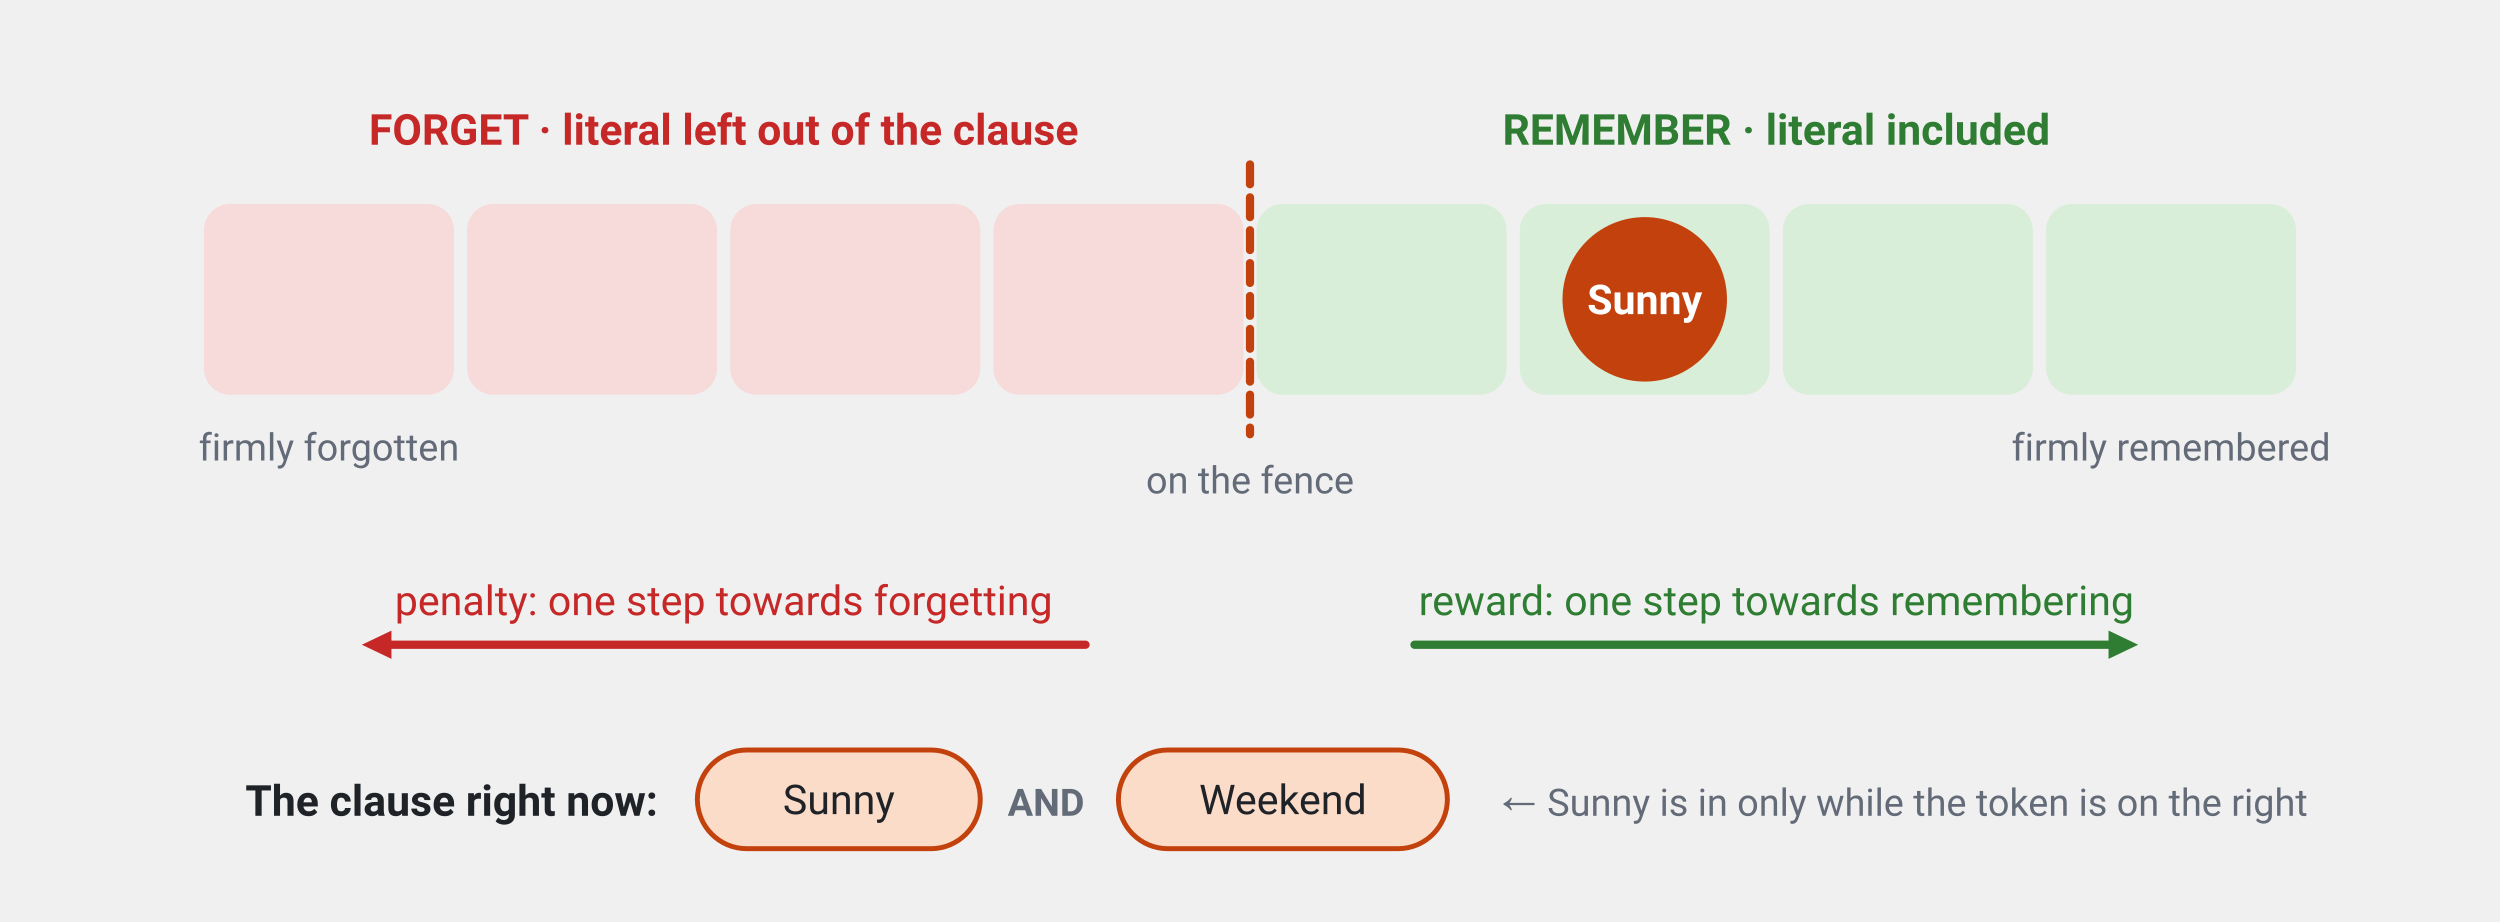
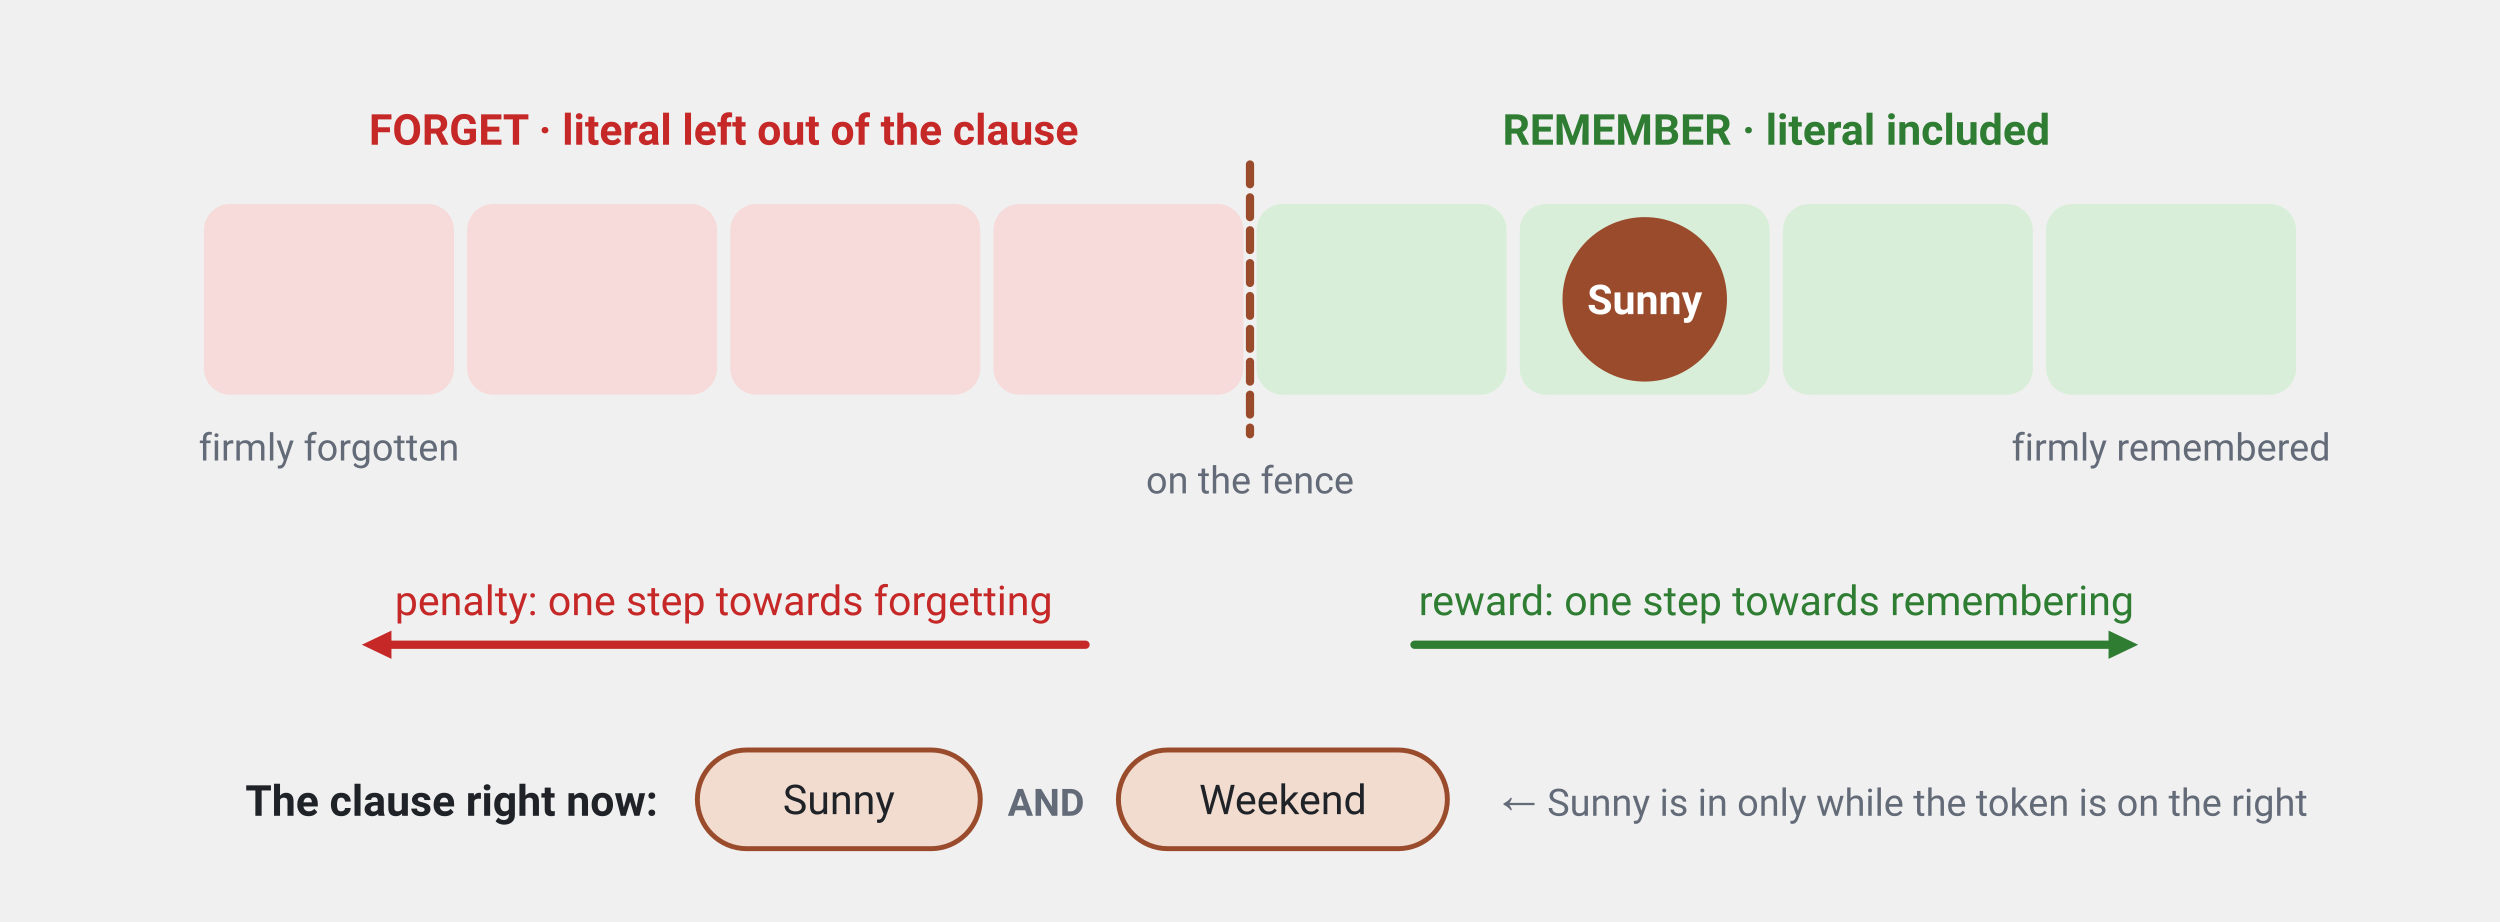
<svg xmlns="http://www.w3.org/2000/svg" viewBox="0 0 760 280" width="760" height="280" role="img" font-family="Roboto, 'Helvetica Neue', Helvetica, Arial, sans-serif">
  <style>@keyframes k1{0.000%{transform:translate(-160.0px,0.0px)} 7.000%{transform:translate(-160.0px,0.0px)} 10.500%{transform:translate(-80.0px,0.0px)} 19.000%{transform:translate(-80.0px,0.0px)} 22.500%{transform:translate(0.0px,0.0px)} 31.000%{transform:translate(0.0px,0.0px)} 34.500%{transform:translate(80.0px,0.0px)} 46.000%{transform:translate(80.0px,0.0px)} 49.500%{transform:translate(0.0px,0.0px)} 58.000%{transform:translate(0.0px,0.0px)} 61.500%{transform:translate(-80.0px,0.0px)} 70.000%{transform:translate(-80.0px,0.0px)} 73.500%{transform:translate(-160.0px,0.0px)} 82.000%{transform:translate(-160.0px,0.0px)} 85.500%{transform:translate(-240.0px,0.0px)} 93.000%{transform:translate(-240.0px,0.0px)} 96.500%{transform:translate(-160.0px,0.0px)} 100.000%{transform:translate(-160.0px,0.0px)}}
.k1{animation:k1 11s ease-in-out infinite}
@keyframes k2{0.000%{opacity:.3} 45.990%{opacity:.3} 46.000%{opacity:1} 52.990%{opacity:1} 53.000%{opacity:.3} 57.990%{opacity:.3} 58.000%{opacity:1} 64.990%{opacity:1} 65.000%{opacity:.3} 69.990%{opacity:.3} 70.000%{opacity:1} 76.990%{opacity:1} 77.000%{opacity:.3} 81.990%{opacity:.3} 82.000%{opacity:1} 88.990%{opacity:1} 89.000%{opacity:.3} 100.000%{opacity:.3}}
.k2{animation:k2 11s linear infinite}
@keyframes k3{0.000%{opacity:.3} 6.990%{opacity:.3} 7.000%{opacity:1} 13.990%{opacity:1} 14.000%{opacity:.3} 18.990%{opacity:.3} 19.000%{opacity:1} 25.990%{opacity:1} 26.000%{opacity:.3} 30.990%{opacity:.3} 31.000%{opacity:1} 37.990%{opacity:1} 38.000%{opacity:.3} 92.990%{opacity:.3} 93.000%{opacity:1} 100.000%{opacity:1}}
.k3{animation:k3 11s linear infinite}
@keyframes k4{0.000%{opacity:0} 8.740%{opacity:0} 8.750%{opacity:1} 20.740%{opacity:1} 20.750%{opacity:1} 32.740%{opacity:1} 32.750%{opacity:1} 47.740%{opacity:1} 47.750%{opacity:1} 59.740%{opacity:1} 59.750%{opacity:1} 71.740%{opacity:1} 71.750%{opacity:0} 83.740%{opacity:0} 83.750%{opacity:0} 94.740%{opacity:0} 94.750%{opacity:0} 100.000%{opacity:0}}
.k4{animation:k4 11s linear infinite}
@keyframes k5{0.000%{opacity:1} 8.740%{opacity:1} 8.750%{opacity:0} 20.740%{opacity:0} 20.750%{opacity:0} 32.740%{opacity:0} 32.750%{opacity:0} 47.740%{opacity:0} 47.750%{opacity:0} 59.740%{opacity:0} 59.750%{opacity:0} 71.740%{opacity:0} 71.750%{opacity:1} 83.740%{opacity:1} 83.750%{opacity:1} 94.740%{opacity:1} 94.750%{opacity:1} 100.000%{opacity:1}}
.k5{animation:k5 11s linear infinite}
@media (prefers-reduced-motion: reduce){.anim{animation:none!important}}</style>
  <rect x="62" y="62" width="76" height="58" rx="8" fill="#f7dada" stroke="none" stroke-width="1.5" />
  <rect x="142" y="62" width="76" height="58" rx="8" fill="#f7dada" stroke="none" stroke-width="1.5" />
  <rect x="222" y="62" width="76" height="58" rx="8" fill="#f7dada" stroke="none" stroke-width="1.5" />
  <rect x="302" y="62" width="76" height="58" rx="8" fill="#f7dada" stroke="none" stroke-width="1.5" />
  <rect x="382" y="62" width="76" height="58" rx="8" fill="#d9eed9" stroke="none" stroke-width="1.5" />
  <rect x="462" y="62" width="76" height="58" rx="8" fill="#d9eed9" stroke="none" stroke-width="1.5" />
  <rect x="542" y="62" width="76" height="58" rx="8" fill="#d9eed9" stroke="none" stroke-width="1.5" />
  <rect x="622" y="62" width="76" height="58" rx="8" fill="#d9eed9" stroke="none" stroke-width="1.5" />
-   <line x1="380" y1="50" x2="380" y2="132" stroke="#c2410c" stroke-width="2.5" stroke-linecap="round" stroke-dasharray="6 4" />
+   <line x1="380" y1="50" x2="380" y2="132" stroke="#9a4b2c" stroke-width="2.5" stroke-linecap="round" stroke-dasharray="6 4" />
  <text x="220" y="44" font-size="13" fill="#c62828" text-anchor="middle" font-weight="bold">FORGET  ·  literal left out of the clause</text>
  <text x="540" y="44" font-size="13" fill="#2e7d32" text-anchor="middle" font-weight="bold">REMEMBER  ·  literal included</text>
  <text x="100" y="140" font-size="11.5" fill="#646b78" text-anchor="middle" font-weight="normal">firmly forgotten</text>
  <text x="380" y="150" font-size="11.5" fill="#646b78" text-anchor="middle" font-weight="normal">on the fence</text>
  <text x="660" y="140" font-size="11.5" fill="#646b78" text-anchor="middle" font-weight="normal">firmly remembered</text>
  <g transform="translate(500.0,91.0)">
    <g class="anim k1">
-       <circle r="25" fill="#c2410c" />
+       <circle r="25" fill="#9a4b2c" />
      <text x="0" y="4.5" font-size="12.5" fill="#ffffff" text-anchor="middle" font-weight="bold">Sunny</text>
    </g>
  </g>
  <g class="anim k2">
    <g>
      <line x1="330" y1="196" x2="116" y2="196" stroke="#c62828" stroke-width="2.5" stroke-linecap="round" />
      <polygon points="110,196 119.0,191.7 119.0,200.3" fill="#c62828" />
    </g>
    <text x="220" y="187" font-size="12.5" fill="#c62828" text-anchor="middle" font-weight="normal">penalty: one step towards forgetting</text>
  </g>
  <g class="anim k3">
    <g>
      <line x1="430" y1="196" x2="644" y2="196" stroke="#2e7d32" stroke-width="2.5" stroke-linecap="round" />
      <polygon points="650,196 641.0,200.3 641.0,191.7" fill="#2e7d32" />
    </g>
    <text x="540" y="187" font-size="12.5" fill="#2e7d32" text-anchor="middle" font-weight="normal">reward: one step towards remembering</text>
  </g>
  <text x="200" y="248" font-size="13" fill="#1f2328" text-anchor="end" font-weight="bold">The clause right now:</text>
  <g class="anim k4">
-     <rect x="212" y="228" width="86" height="30" rx="15" fill="#fbdcc8" stroke="#c2410c" stroke-width="1.5" />
+     <rect x="212" y="228" width="86" height="30" rx="15" fill="#f1dccf" stroke="#9a4b2c" stroke-width="1.5" />
    <text x="255" y="247.5" font-size="12.5" fill="#1f2328" text-anchor="middle" font-weight="normal">Sunny</text>
  </g>
  <g opacity="0" class="anim k5">
    <rect x="212" y="228" width="86" height="30" rx="15" fill="none" stroke="#cfd3db" stroke-width="1.5" stroke-dasharray="4 3" />
    <text x="255" y="247.5" font-size="12.5" fill="#646b78" text-anchor="middle" font-weight="normal">Sunny</text>
  </g>
  <text x="318" y="248" font-size="11.5" fill="#646b78" text-anchor="middle" font-weight="bold">AND</text>
-   <rect x="340" y="228" width="100" height="30" rx="15" fill="#fbdcc8" stroke="#c2410c" stroke-width="1.5" />
+   <rect x="340" y="228" width="100" height="30" rx="15" fill="#f1dccf" stroke="#9a4b2c" stroke-width="1.5" />
  <text x="390" y="247.5" font-size="12.5" fill="#1f2328" text-anchor="middle" font-weight="normal">Weekend</text>
  <text x="456" y="248" font-size="11.5" fill="#646b78" text-anchor="start" font-weight="normal">← Sunny is in only while the token is on the right</text>
</svg>
